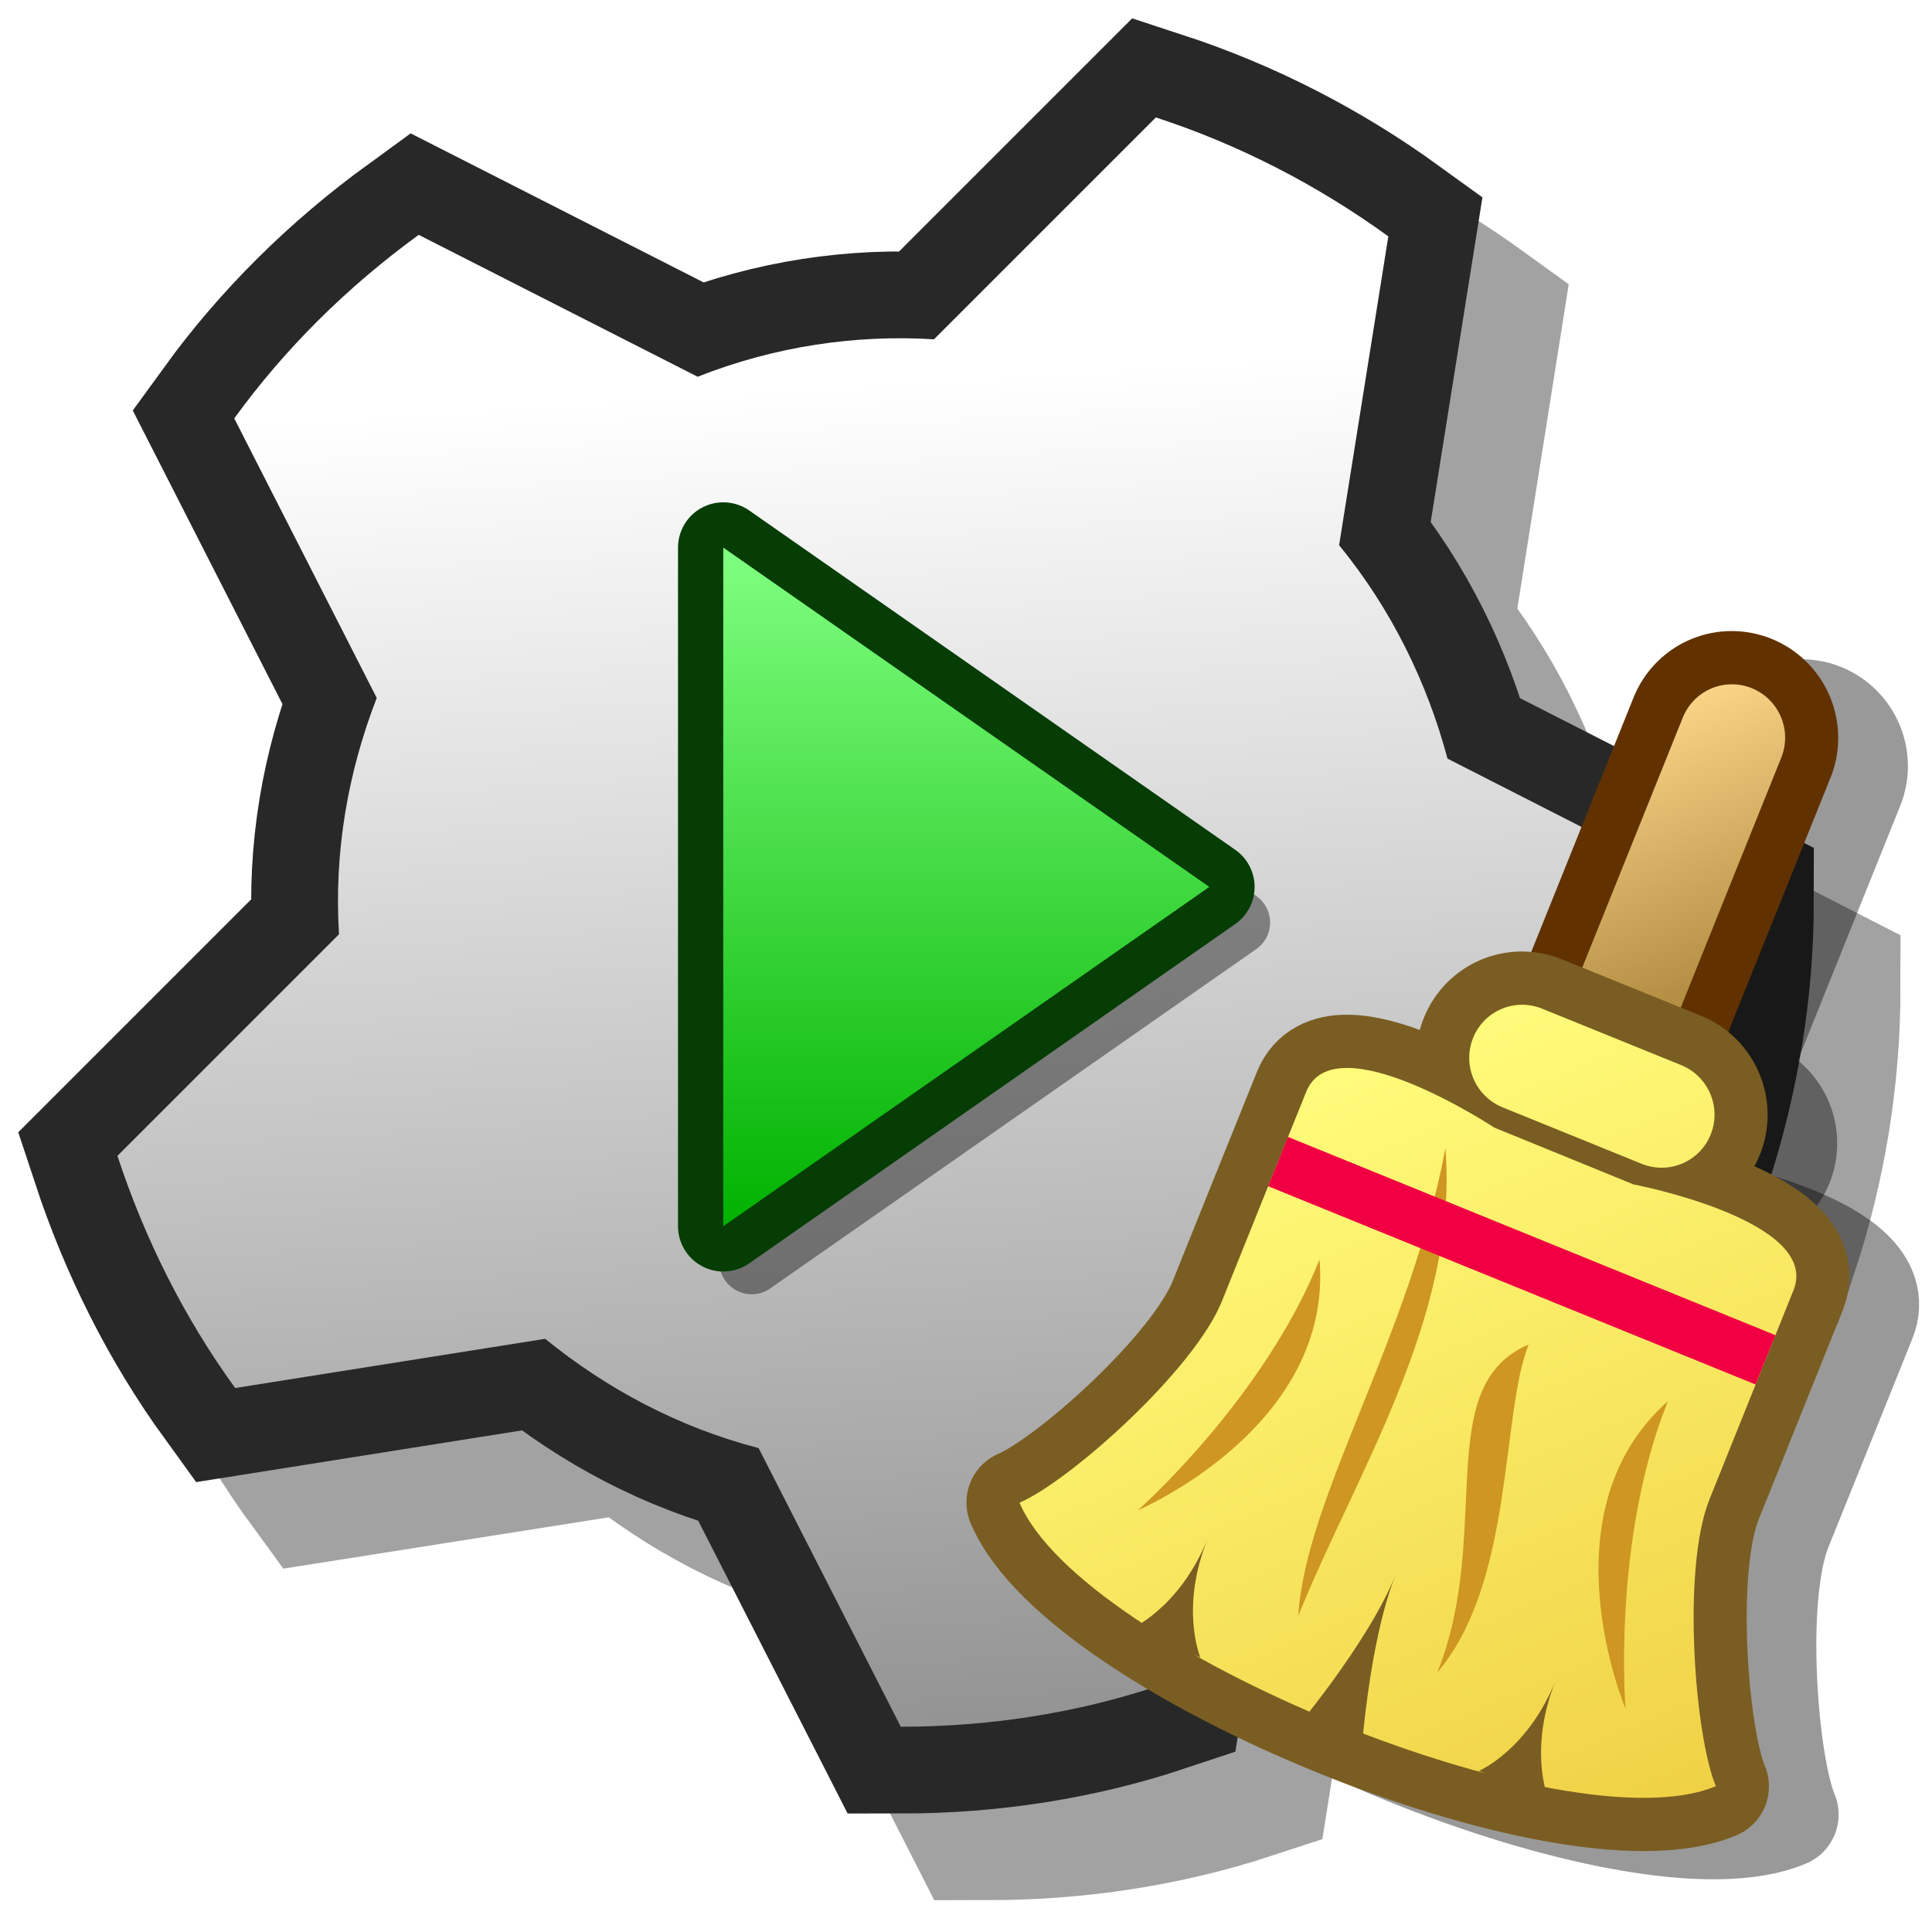
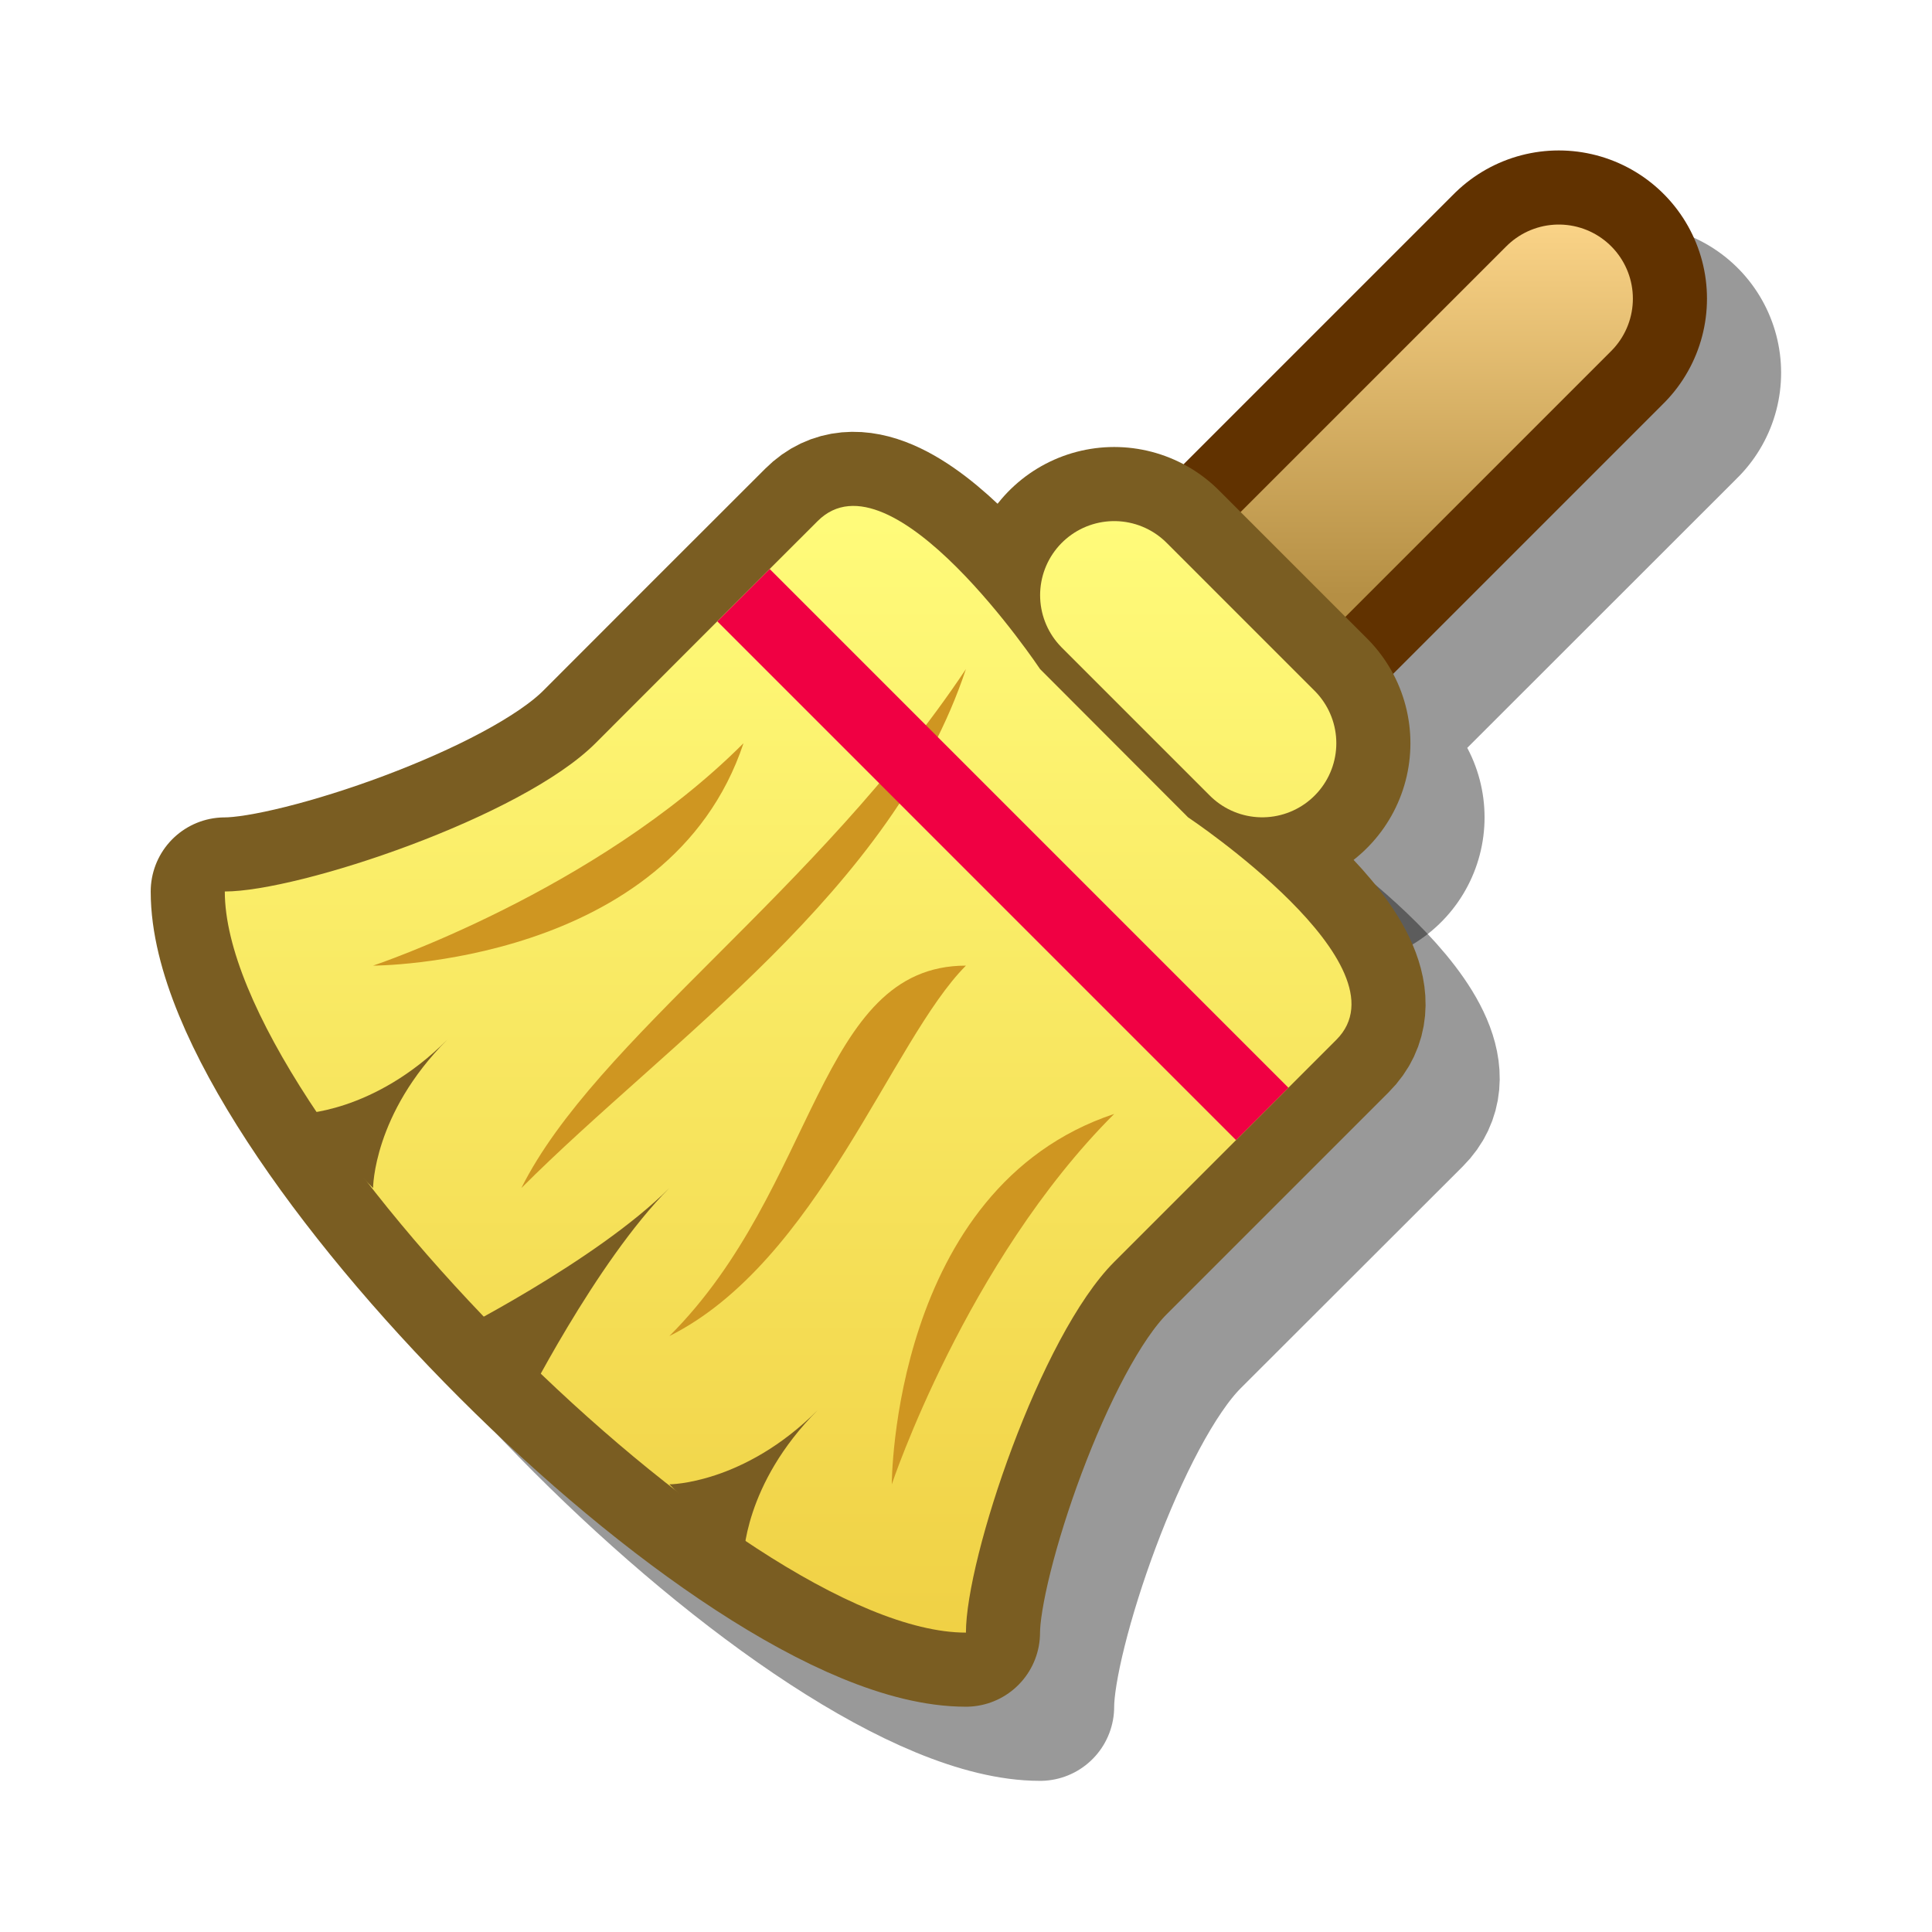
<svg xmlns="http://www.w3.org/2000/svg" version="1.1" width="64" height="64" color-interpolation="linearRGB">
  <g>
-     <path style="fill:none; stroke:#1a171b; stroke-opacity:0.4; stroke-width:5.751" d="M60.08 32.74C60.08 35.61 59.62 38.49 58.7 41.27L48.49 42.87C47.01 45.18 45.06 47.05 42.87 48.48L41.24 58.74C38.5 59.64 35.61 60.07 32.71 60.07L28.01 50.84C25.34 50.15 22.96 48.89 20.94 47.23L10.67 48.85C8.97 46.53 7.68 43.92 6.76 41.16L14.1 33.83C13.95 31.09 14.41 28.44 15.35 26.01L10.64 16.74C12.32 14.41 14.38 12.36 16.74 10.64L25.97 15.36C28.53 14.35 31.22 13.96 33.82 14.11L41.17 6.76C43.91 7.66 46.49 9 48.85 10.71L47.23 20.93C48.97 23.05 50.15 25.48 50.83 28.01L60.08 32.74z" />
-     <path style="fill:none; stroke:#282828; stroke-width:5.751" d="M57.21 29.85C57.21 32.74 56.73 35.61 55.83 38.38L45.63 40C44.12 42.31 42.18 44.19 40 45.61L38.36 55.85C35.63 56.76 32.74 57.2 29.84 57.2L25.13 47.97C22.47 47.28 20.09 46 18.06 44.35L7.79 45.98C6.1 43.65 4.8 41.05 3.89 38.29L11.23 30.95C11.06 28.21 11.53 25.57 12.48 23.12L7.76 13.86C9.45 11.53 11.52 9.49 13.87 7.78L23.11 12.48C25.67 11.47 28.34 11.08 30.94 11.24L38.29 3.89C41.04 4.79 43.63 6.12 45.99 7.83L44.36 18.06C46.1 20.19 47.28 22.62 47.95 25.13L57.21 29.85z" />
-     <linearGradient id="gradient0" gradientUnits="userSpaceOnUse" x1="181.22" y1="3.08" x2="184.49" y2="54.74">
-       <stop offset="0" stop-color="#ffffff" />
-       <stop offset="1" stop-color="#828282" />
-     </linearGradient>
-     <path style="fill:url(#gradient0)" d="M57.21 29.85C57.21 32.74 56.73 35.61 55.83 38.38L45.63 40C44.12 42.31 42.18 44.19 40 45.61L38.36 55.85C35.63 56.76 32.74 57.2 29.84 57.2L25.13 47.97C22.47 47.28 20.09 46 18.06 44.35L7.79 45.98C6.1 43.65 4.8 41.05 3.89 38.29L11.23 30.95C11.06 28.21 11.53 25.57 12.48 23.12L7.76 13.86C9.45 11.53 11.52 9.49 13.87 7.78L23.11 12.48C25.67 11.47 28.34 11.08 30.94 11.24L38.29 3.89C41.04 4.79 43.63 6.12 45.99 7.83L44.36 18.06C46.1 20.19 47.28 22.62 47.95 25.13L57.21 29.85z" />
-     <path style="fill:none; stroke:#000000; stroke-opacity:0.4; stroke-width:2.148; stroke-linecap:round; stroke-linejoin:round" d="M41 30.56L24.9 19.32V41.8L41 30.56z" />
-     <path style="fill:none; stroke:#053d05; stroke-width:3; stroke-linecap:round; stroke-linejoin:round" d="M40.06 29.38L23.96 18.14V40.62L40.06 29.38z" />
-     <linearGradient id="gradient1" gradientUnits="userSpaceOnUse" x1="82.69" y1="18.14" x2="82.69" y2="40.62">
-       <stop offset="0" stop-color="#80ff80" />
-       <stop offset="1" stop-color="#00b200" />
-     </linearGradient>
-     <path style="fill:url(#gradient1)" d="M40.06 29.38L23.96 18.14V40.62L40.06 29.38z" />
-     <path style="fill:none; stroke:#000000; stroke-opacity:0.4; stroke-width:9.819; stroke-linecap:round; stroke-linejoin:round" d="M39.35 27.07L54.09 12.34            M39.35 22.16L44.26 27.07" transform="matrix(0.6589,-0.2794,0.2807,0.6619,20.5817,32.311)" />
-     <path style="fill:none; stroke:#000000; stroke-opacity:0.4; stroke-width:4.909; stroke-linecap:round; stroke-linejoin:round" d="M36.9 24.61C36.9 24.61 31.99 17.26 29.54 19.71C27.08 22.16 24.62 24.61 22.17 27.07C19.72 29.53 12.35 31.98 9.9 31.98C9.9 39.35 27.08 56.53 34.45 56.53C34.45 54.08 36.9 46.71 39.35 44.25C41.81 41.8 44.26 39.35 46.72 36.89C49.18 34.44 41.81 29.53 41.81 29.53L36.9 24.61z" transform="matrix(0.6589,-0.2794,0.2807,0.6619,20.5817,32.311)" />
-     <path style="fill:none; stroke:#613200; stroke-width:9.819; stroke-linecap:round; stroke-linejoin:round" d="M36.9 24.61L51.63 9.89" transform="matrix(0.6589,-0.2794,0.2807,0.6619,20.5817,32.311)" />
-     <linearGradient id="gradient2" gradientUnits="userSpaceOnUse" x1="162.09" y1="7.42" x2="162.09" y2="19.71">
+     <path style="fill:none; stroke:#000000; stroke-opacity:0.4; stroke-width:11.274; stroke-linecap:round; stroke-linejoin:round" d="M40.45 26.35L57.37 9.44            M40.45 20.71L46.09 26.35" transform="matrix(0.8709,0,0,0.8709,4.1289,4.1276)" />
+     <path style="fill:none; stroke:#000000; stroke-opacity:0.4; stroke-width:5.637; stroke-linecap:round; stroke-linejoin:round" d="M37.64 23.53C37.64 23.53 32 15.08 29.18 17.9C26.36 20.71 23.54 23.53 20.72 26.35C17.91 29.17 9.45 31.99 6.63 31.99C6.63 40.45 26.36 60.18 34.82 60.18C34.82 57.36 37.64 48.9 40.45 46.08C43.27 43.26 46.09 40.45 48.91 37.63C51.73 34.81 43.27 29.17 43.27 29.17L37.64 23.53z" transform="matrix(0.8709,0,0,0.8709,4.1289,4.1276)" />
+     <path style="fill:none; stroke:#613200; stroke-width:11.274; stroke-linecap:round; stroke-linejoin:round" d="M37.64 23.53L54.55 6.62" transform="matrix(0.8709,0,0,0.8709,4.1289,4.1276)" />
+     <linearGradient id="gradient0" gradientUnits="userSpaceOnUse" x1="181.38" y1="3.79" x2="181.38" y2="17.9">
      <stop offset="0" stop-color="#fad387" />
      <stop offset="1" stop-color="#b58f44" />
    </linearGradient>
-     <path style="fill:none; stroke:url(#gradient2); stroke-width:4.909; stroke-linecap:round; stroke-linejoin:round" d="M36.9 24.61L51.63 9.89" transform="matrix(0.6589,-0.2794,0.2807,0.6619,20.5817,32.311)" />
-     <path style="fill:none; stroke:#7a5d22; stroke-width:4.909; stroke-linecap:round; stroke-linejoin:round" d="M34.45 22.16C34.45 22.16 29.54 14.8 27.08 17.26C24.62 19.71 22.17 22.16 19.72 24.61C17.27 27.07 9.9 29.53 7.44 29.53C7.44 36.89 24.62 54.08 31.99 54.08C31.99 51.62 34.45 44.25 36.9 41.8C39.35 39.35 41.81 36.89 44.26 34.44C46.72 31.98 39.35 27.07 39.35 27.07L34.45 22.16z" transform="matrix(0.6589,-0.2794,0.2807,0.6619,20.5817,32.311)" />
-     <path style="fill:none; stroke:#7a5d22; stroke-width:9.819; stroke-linecap:round; stroke-linejoin:round" d="M36.9 19.71L41.81 24.61" transform="matrix(0.6589,-0.2794,0.2807,0.6619,20.5817,32.311)" />
-     <linearGradient id="gradient3" gradientUnits="userSpaceOnUse" x1="162.09" y1="17.26" x2="162.09" y2="54.08">
+     <path style="fill:none; stroke:url(#gradient0); stroke-width:5.637; stroke-linecap:round; stroke-linejoin:round" d="M37.64 23.53L54.55 6.62" transform="matrix(0.8709,0,0,0.8709,4.1289,4.1276)" />
+     <path style="fill:none; stroke:#7a5d22; stroke-width:5.637; stroke-linecap:round; stroke-linejoin:round" d="M34.82 20.71C34.82 20.71 29.18 12.26 26.36 15.08C23.54 17.9 20.72 20.71 17.91 23.53C15.09 26.35 6.63 29.17 3.81 29.17C3.81 37.63 23.54 57.36 32 57.36C32 54.54 34.82 46.08 37.64 43.26C40.45 40.45 43.27 37.63 46.09 34.81C48.91 31.99 40.45 26.35 40.45 26.35L34.82 20.71z" transform="matrix(0.8709,0,0,0.8709,4.1289,4.1276)" />
+     <path style="fill:none; stroke:#7a5d22; stroke-width:11.274; stroke-linecap:round; stroke-linejoin:round" d="M37.64 17.9L43.27 23.53" transform="matrix(0.8709,0,0,0.8709,4.1289,4.1276)" />
+     <linearGradient id="gradient1" gradientUnits="userSpaceOnUse" x1="181.38" y1="15.08" x2="181.38" y2="57.36">
      <stop offset="0" stop-color="#fffb7a" />
      <stop offset="1" stop-color="#f0d145" />
    </linearGradient>
-     <path style="fill:url(#gradient3)" d="M34.45 22.16C34.45 22.16 29.54 14.8 27.08 17.26C24.62 19.71 22.17 22.16 19.72 24.61C17.27 27.07 9.9 29.53 7.44 29.53C7.44 36.89 24.62 54.08 31.99 54.08C31.99 51.62 34.45 44.25 36.9 41.8C39.35 39.35 41.81 36.89 44.26 34.44C46.72 31.98 39.35 27.07 39.35 27.07L34.45 22.16z" transform="matrix(0.6589,-0.2794,0.2807,0.6619,20.5817,32.311)" />
-     <linearGradient id="gradient4" gradientUnits="userSpaceOnUse" x1="162.09" y1="17.26" x2="162.09" y2="54.08">
+     <path style="fill:url(#gradient1)" d="M34.82 20.71C34.82 20.71 29.18 12.26 26.36 15.08C23.54 17.9 20.72 20.71 17.91 23.53C15.09 26.35 6.63 29.17 3.81 29.17C3.81 37.63 23.54 57.36 32 57.36C32 54.54 34.82 46.08 37.64 43.26C40.45 40.45 43.27 37.63 46.09 34.81C48.91 31.99 40.45 26.35 40.45 26.35L34.82 20.71z" transform="matrix(0.8709,0,0,0.8709,4.1289,4.1276)" />
+     <linearGradient id="gradient2" gradientUnits="userSpaceOnUse" x1="181.38" y1="15.08" x2="181.38" y2="57.36">
      <stop offset="0" stop-color="#fffb7a" />
      <stop offset="1" stop-color="#f0d145" />
    </linearGradient>
-     <path style="fill:none; stroke:url(#gradient4); stroke-width:4.909; stroke-linecap:round; stroke-linejoin:round" d="M36.9 19.71L41.81 24.61" transform="matrix(0.6589,-0.2794,0.2807,0.6619,20.5817,32.311)" />
-     <path style="fill:#cf9621" d="M12.35 31.98C12.35 31.98 22.17 31.98 24.62 24.61C19.72 29.53 12.35 31.98 12.35 31.98z" transform="matrix(0.6589,-0.2794,0.2807,0.6619,20.5817,32.311)" />
-     <path style="fill:#cf9621" d="M29.54 49.17C29.54 49.17 29.54 39.35 36.9 36.89C31.99 41.8 29.54 49.17 29.54 49.17z" transform="matrix(0.6589,-0.2794,0.2807,0.6619,20.5817,32.311)" />
-     <path style="fill:#cf9621" d="M31.99 22.16C29.54 29.53 22.17 34.44 17.27 39.35C19.72 34.44 27.08 29.53 31.99 22.16z" transform="matrix(0.6589,-0.2794,0.2807,0.6619,20.5817,32.311)" />
-     <path style="fill:#cf9621" d="M31.99 31.98C27.08 31.98 27.08 39.35 22.17 44.25C27.08 41.8 29.54 34.44 31.99 31.98z" transform="matrix(0.6589,-0.2794,0.2807,0.6619,20.5817,32.311)" />
-     <path style="fill:none; stroke:#f00043; stroke-width:2.455; stroke-linejoin:round" d="M24.62 19.71L41.81 36.89" transform="matrix(0.6589,-0.2794,0.2807,0.6619,20.5817,32.311)" />
-     <path style="fill:#7a5d22" d="M14.81 44.25C14.81 44.25 19.72 41.8 22.17 39.35C19.72 41.8 17.27 46.71 17.27 46.71L14.81 44.25z" transform="matrix(0.6589,-0.2794,0.2807,0.6619,20.5817,32.311)" />
-     <path style="fill:#7a5d22" d="M9.9 36.89C9.9 36.89 12.35 36.89 14.81 34.44C12.35 36.89 12.35 39.35 12.35 39.35L9.9 36.89z" transform="matrix(0.6589,-0.2794,0.2807,0.6619,20.5817,32.311)" />
-     <path style="fill:#7a5d22" d="M22.17 49.17C22.17 49.17 24.62 49.17 27.08 46.71C24.62 49.17 24.62 51.62 24.62 51.62L22.17 49.17z" transform="matrix(0.6589,-0.2794,0.2807,0.6619,20.5817,32.311)" />
+     <path style="fill:none; stroke:url(#gradient2); stroke-width:5.637; stroke-linecap:round; stroke-linejoin:round" d="M37.64 17.9L43.27 23.53" transform="matrix(0.8709,0,0,0.8709,4.1289,4.1276)" />
+     <path style="fill:#cf9621" d="M9.45 31.99C9.45 31.99 20.72 31.99 23.54 23.53C17.91 29.17 9.45 31.99 9.45 31.99z" transform="matrix(0.8709,0,0,0.8709,4.1289,4.1276)" />
+     <path style="fill:#cf9621" d="M29.18 51.72C29.18 51.72 29.18 40.45 37.64 37.63C32 43.26 29.18 51.72 29.18 51.72z" transform="matrix(0.8709,0,0,0.8709,4.1289,4.1276)" />
+     <path style="fill:#cf9621" d="M32 20.71C29.18 29.17 20.72 34.81 15.09 40.45C17.91 34.81 26.36 29.17 32 20.71z" transform="matrix(0.8709,0,0,0.8709,4.1289,4.1276)" />
+     <path style="fill:#cf9621" d="M32 31.99C26.36 31.99 26.36 40.45 20.72 46.08C26.36 43.26 29.18 34.81 32 31.99z" transform="matrix(0.8709,0,0,0.8709,4.1289,4.1276)" />
+     <path style="fill:none; stroke:#f00043; stroke-width:2.818; stroke-linejoin:round" d="M23.54 17.9L43.27 37.63" transform="matrix(0.8709,0,0,0.8709,4.1289,4.1276)" />
+     <path style="fill:#7a5d22" d="M12.27 46.08C12.27 46.08 17.91 43.26 20.72 40.45C17.91 43.26 15.09 48.9 15.09 48.9L12.27 46.08z" transform="matrix(0.8709,0,0,0.8709,4.1289,4.1276)" />
+     <path style="fill:#7a5d22" d="M6.63 37.63C6.63 37.63 9.45 37.63 12.27 34.81C9.45 37.63 9.45 40.45 9.45 40.45L6.63 37.63z" transform="matrix(0.8709,0,0,0.8709,4.1289,4.1276)" />
+     <path style="fill:#7a5d22" d="M20.72 51.72C20.72 51.72 23.54 51.72 26.36 48.9C23.54 51.72 23.54 54.54 23.54 54.54L20.72 51.72z" transform="matrix(0.8709,0,0,0.8709,4.1289,4.1276)" />
  </g>
</svg>
